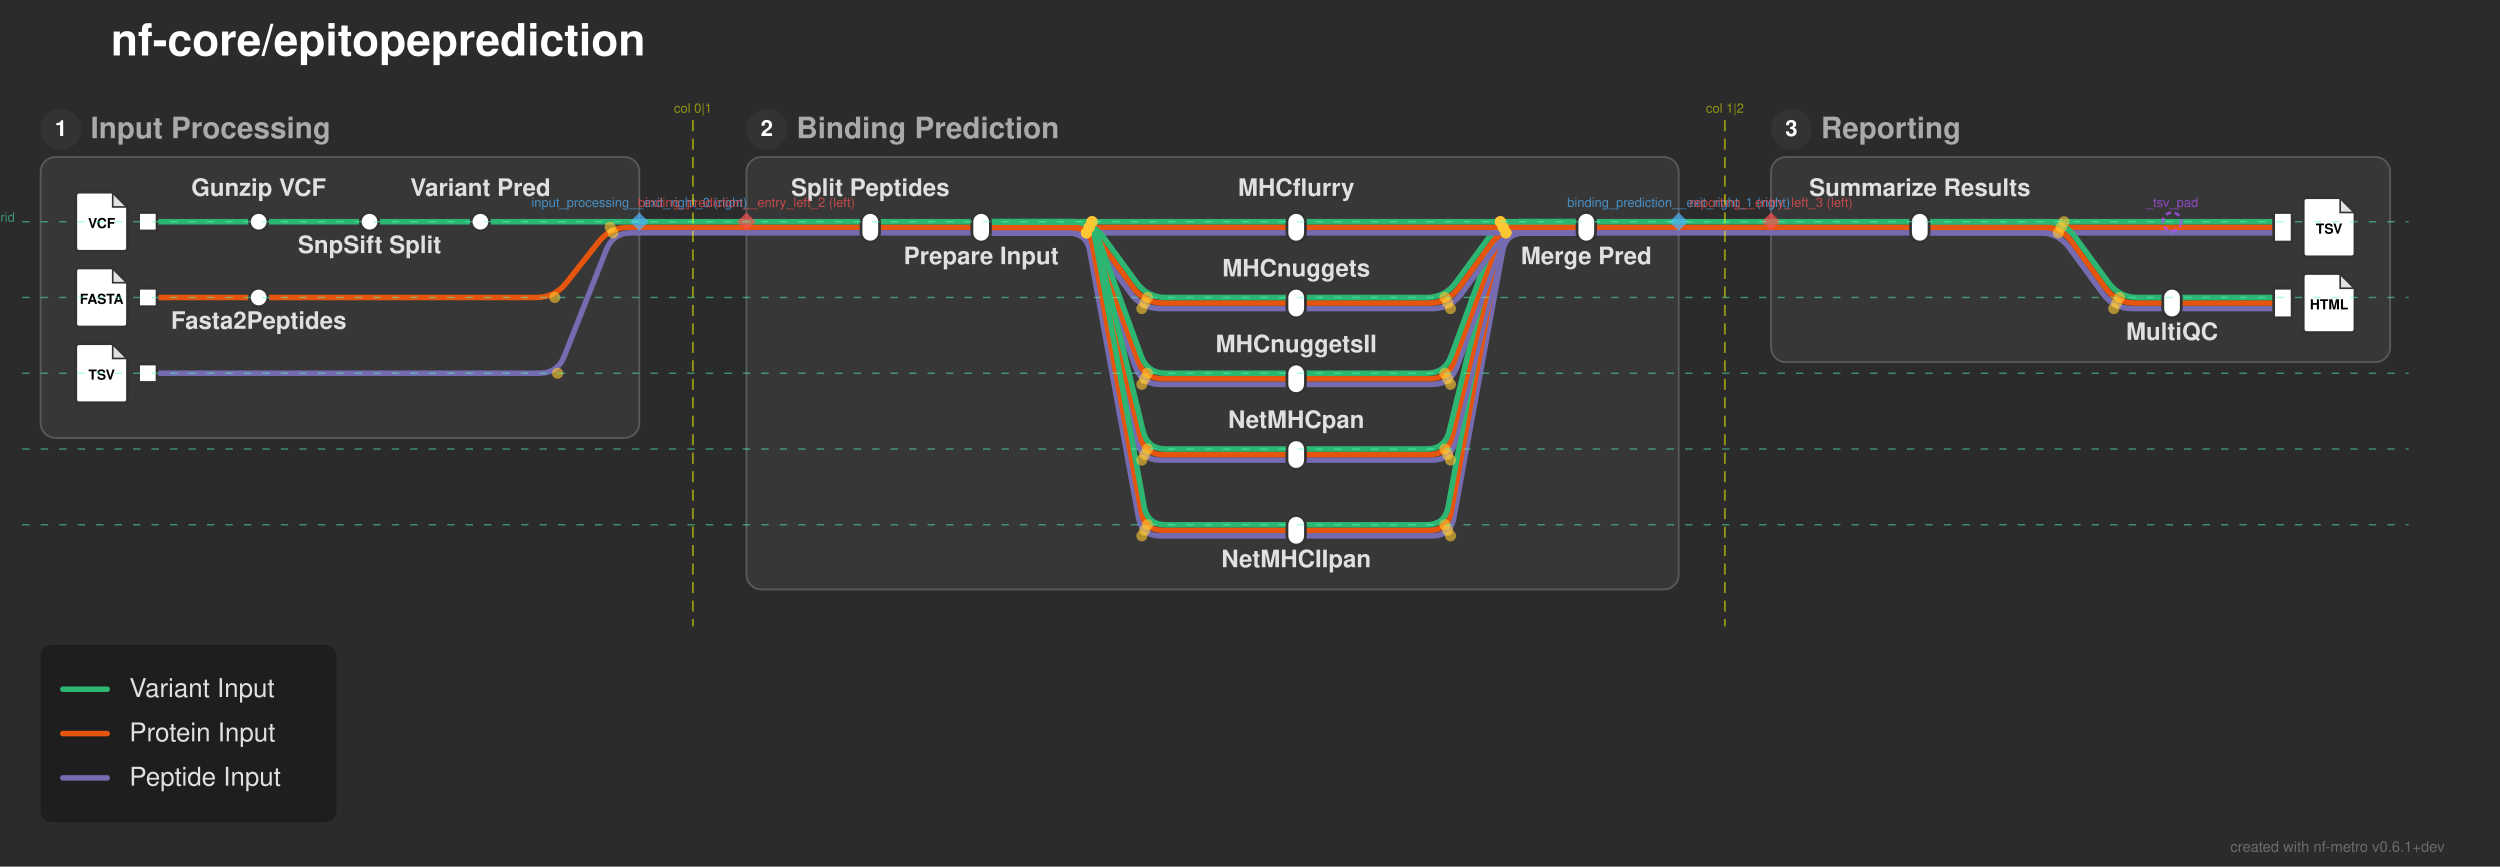
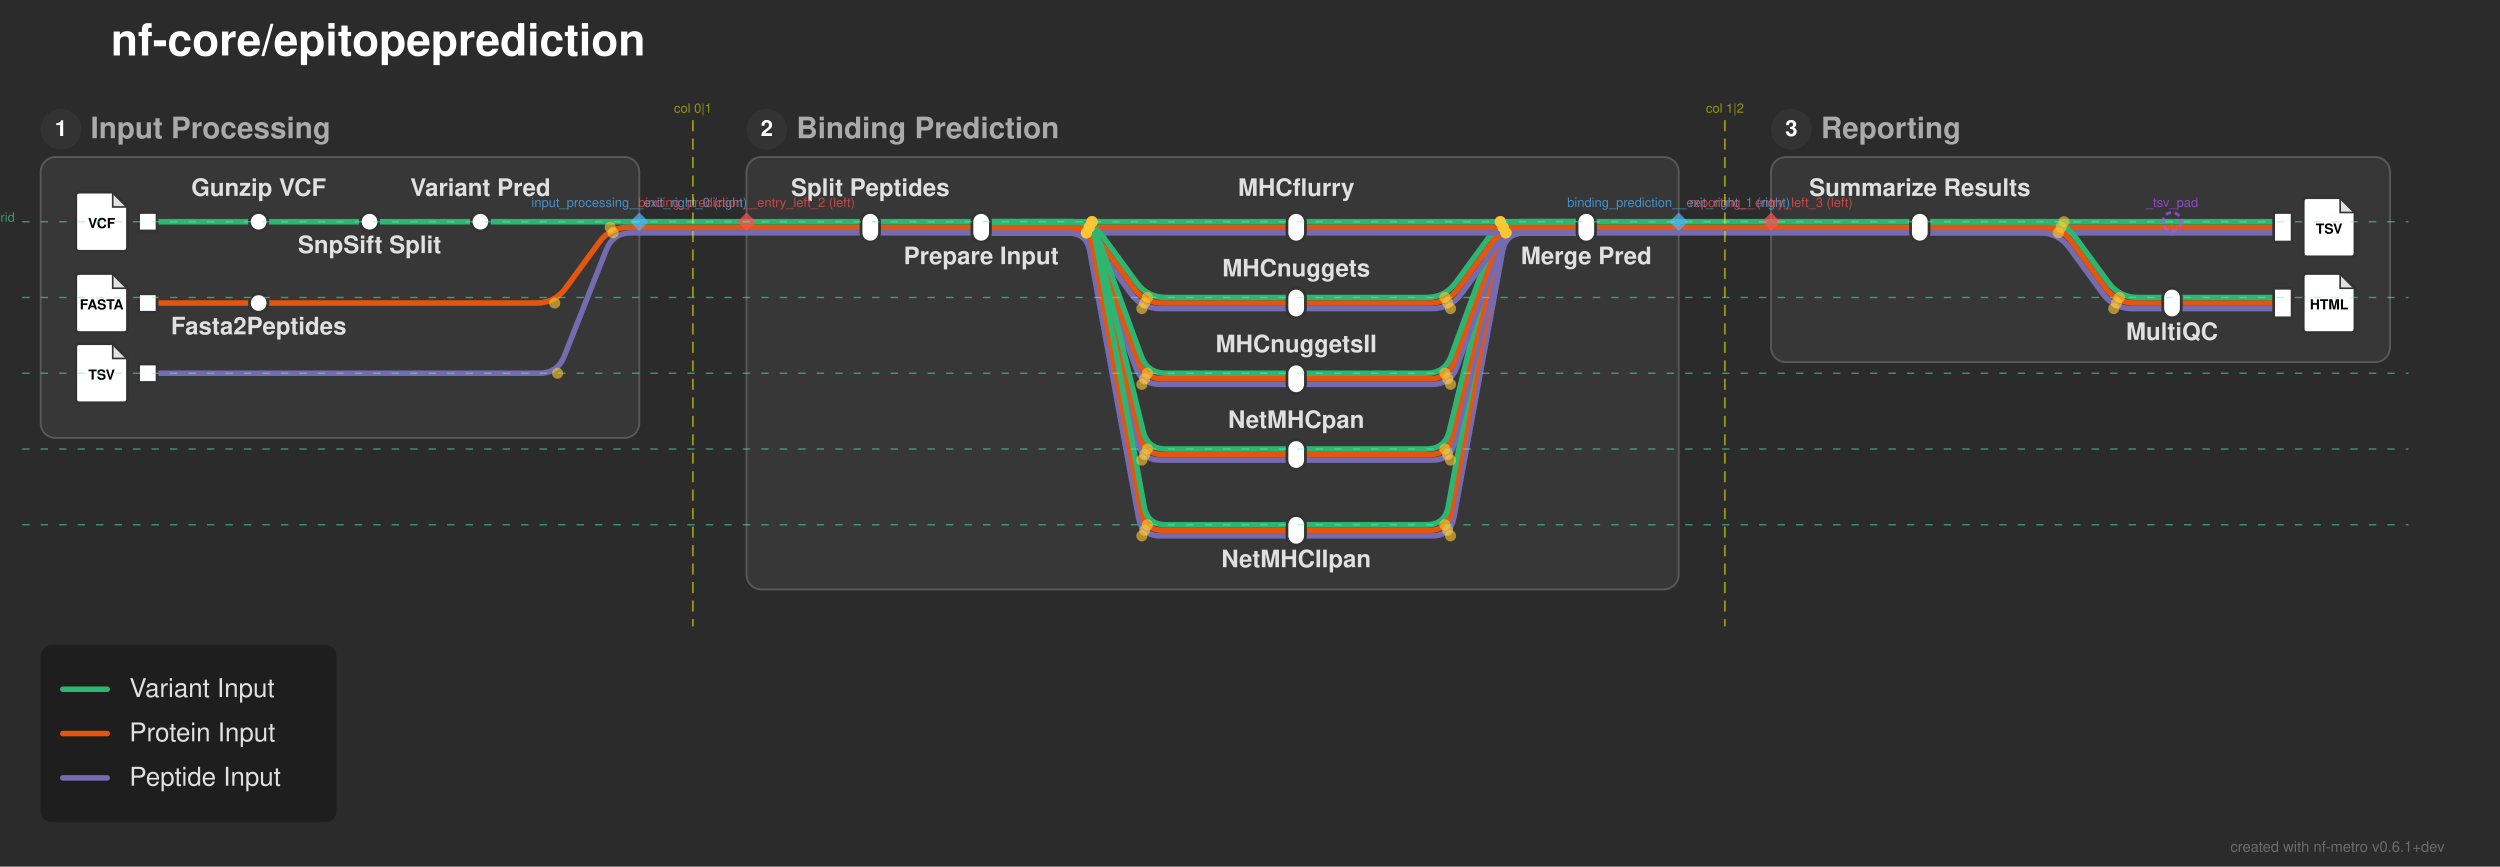
<svg xmlns="http://www.w3.org/2000/svg" width="1353" height="469" viewBox="0 0 1353 469">
  <defs>
</defs>
  <rect x="0" y="0" width="1353" height="469" fill="#2b2b2b" />
  <text x="60.0" y="30.0" font-size="24.0" fill="#ffffff" font-family="'Helvetica Neue', Helvetica, Arial, sans-serif" font-weight="bold" class="nf-metro-title">nf-core/epitopeprediction</text>
  <rect x="22.0" y="85.0" width="324.0" height="152.0" rx="8" ry="8" fill="#373737" stroke="#595959" stroke-width="1.0" />
  <circle cx="33.0" cy="70.0" r="11" fill="#333333" class="nf-metro-section-num-circle" />
  <text x="33.0" y="70.0" font-size="12" fill="#ffffff" font-family="'Helvetica Neue', Helvetica, Arial, sans-serif" font-weight="bold" text-anchor="middle" dy="0.3em">1</text>
  <text x="49.0" y="70.0" font-size="16.0" fill="#aaaaaa" font-family="'Helvetica Neue', Helvetica, Arial, sans-serif" font-weight="bold" dy="0.3em" class="nf-metro-section-label">Input Processing</text>
  <rect x="404.0" y="85.0" width="504.5" height="234.0" rx="8" ry="8" fill="#373737" stroke="#595959" stroke-width="1.0" />
  <circle cx="415.0" cy="70.0" r="11" fill="#333333" class="nf-metro-section-num-circle" />
  <text x="415.0" y="70.0" font-size="12" fill="#ffffff" font-family="'Helvetica Neue', Helvetica, Arial, sans-serif" font-weight="bold" text-anchor="middle" dy="0.3em">2</text>
  <text x="431.0" y="70.0" font-size="16.0" fill="#aaaaaa" font-family="'Helvetica Neue', Helvetica, Arial, sans-serif" font-weight="bold" dy="0.3em" class="nf-metro-section-label">Binding Prediction</text>
  <rect x="958.5" y="85.0" width="335.0" height="111.0" rx="8" ry="8" fill="#373737" stroke="#595959" stroke-width="1.0" />
  <circle cx="969.5" cy="70.0" r="11" fill="#333333" class="nf-metro-section-num-circle" />
  <text x="969.5" y="70.0" font-size="12" fill="#ffffff" font-family="'Helvetica Neue', Helvetica, Arial, sans-serif" font-weight="bold" text-anchor="middle" dy="0.3em">3</text>
  <text x="985.5" y="70.0" font-size="16.0" fill="#aaaaaa" font-family="'Helvetica Neue', Helvetica, Arial, sans-serif" font-weight="bold" dy="0.3em" class="nf-metro-section-label">Reporting</text>
  <path d="M701.5,290.0 L775.022,290.0 Q785.022,290.0,786.822,280.163 L813.223,135.837 Q815.022,126.0,825.022,126.0 L858.5,126.0" stroke="#756bb1" stroke-width="3.0" fill="none" stroke-linecap="round" stroke-linejoin="round" />
  <path d="M701.5,287.0 L773.5,287.0 Q783.5,287.0,785.299,277.163 L811.701,132.837 Q813.5,123.0,823.5,123.0 L858.5,123.0" stroke="#e6550d" stroke-width="3.0" fill="none" stroke-linecap="round" stroke-linejoin="round" />
  <path d="M701.5,284.0 L771.978,284.0 Q781.978,284.0,783.777,274.163 L810.178,129.837 Q811.978,120.0,821.978,120.0 L858.5,120.0" stroke="#2db572" stroke-width="3.0" fill="none" stroke-linecap="round" stroke-linejoin="round" />
  <path d="M701.5,249.0 L775.022,249.0 Q785.022,249.0,787.392,239.285 L812.653,135.715 Q815.022,126.0,825.022,126.0 L858.5,126.0" stroke="#756bb1" stroke-width="3.0" fill="none" stroke-linecap="round" stroke-linejoin="round" />
  <path d="M701.5,246.0 L773.5,246.0 Q783.5,246.0,785.87,236.285 L811.13,132.715 Q813.5,123.0,823.5,123.0 L858.5,123.0" stroke="#e6550d" stroke-width="3.0" fill="none" stroke-linecap="round" stroke-linejoin="round" />
  <path d="M701.5,243.0 L771.978,243.0 Q781.978,243.0,784.347,233.285 L809.608,129.715 Q811.978,120.0,821.978,120.0 L858.5,120.0" stroke="#2db572" stroke-width="3.0" fill="none" stroke-linecap="round" stroke-linejoin="round" />
  <path d="M701.5,208.0 L775.022,208.0 Q785.022,208.0,788.458,198.609 L811.586,135.391 Q815.022,126.0,825.022,126.0 L858.5,126.0" stroke="#756bb1" stroke-width="3.0" fill="none" stroke-linecap="round" stroke-linejoin="round" />
  <path d="M701.5,205.0 L773.5,205.0 Q783.5,205.0,786.936,195.609 L810.064,132.391 Q813.5,123.0,823.5,123.0 L858.5,123.0" stroke="#e6550d" stroke-width="3.0" fill="none" stroke-linecap="round" stroke-linejoin="round" />
  <path d="M701.5,202.0 L771.978,202.0 Q781.978,202.0,785.414,192.609 L808.542,129.391 Q811.978,120.0,821.978,120.0 L858.5,120.0" stroke="#2db572" stroke-width="3.0" fill="none" stroke-linecap="round" stroke-linejoin="round" />
  <path d="M80.0,202.0 L291.761,202.0 Q301.761,202.0,305.433,192.698 L328.089,135.302 Q331.761,126.0,341.761,126.0 L346.0,126.0" stroke="#756bb1" stroke-width="3.0" fill="none" stroke-linecap="round" stroke-linejoin="round" />
  <path d="M701.5,167.0 L775.022,167.0 Q785.022,167.0,790.927,158.93 L809.117,134.07 Q815.022,126.0,825.022,126.0 L858.5,126.0" stroke="#756bb1" stroke-width="3.0" fill="none" stroke-linecap="round" stroke-linejoin="round" />
  <path d="M1175.5,167.0 L1235.5,167.0" stroke="#756bb1" stroke-width="3.0" stroke-linecap="round" />
+   <path d="M80.0,164.0 L140.0,164.0" stroke="#e6550d" stroke-width="3.0" stroke-linecap="round" />
  <path d="M701.5,164.0 L773.5,164.0 Q783.5,164.0,789.405,155.93 L807.595,131.07 Q813.5,123.0,823.5,123.0 L858.5,123.0" stroke="#e6550d" stroke-width="3.0" fill="none" stroke-linecap="round" stroke-linejoin="round" />
  <path d="M1175.5,164.0 L1235.5,164.0" stroke="#e6550d" stroke-width="3.0" stroke-linecap="round" />
-   <path d="M80.0,161.0 L140.0,161.0" stroke="#e6550d" stroke-width="3.0" stroke-linecap="round" />
+   <path d="M140.0,164.0 L290.239,164.0 Q300.239,164.0,306.144,155.93 L324.334,131.07 Q330.239,123.0,340.239,123.0 L346.0,123.0" stroke="#e6550d" stroke-width="3.0" fill="none" stroke-linecap="round" stroke-linejoin="round" />
  <path d="M701.5,161.0 L771.978,161.0 Q781.978,161.0,787.883,152.93 L806.073,128.07 Q811.978,120.0,821.978,120.0 L858.5,120.0" stroke="#2db572" stroke-width="3.0" fill="none" stroke-linecap="round" stroke-linejoin="round" />
  <path d="M1175.5,161.0 L1235.5,161.0" stroke="#2db572" stroke-width="3.0" stroke-linecap="round" />
-   <path d="M140.0,161.0 L290.239,161.0 Q300.239,161.0,306.435,153.151 L324.042,130.849 Q330.239,123.0,340.239,123.0 L346.0,123.0" stroke="#e6550d" stroke-width="3.0" fill="none" stroke-linecap="round" stroke-linejoin="round" />
  <path d="M471.0,126.0 L531.0,126.0" stroke="#756bb1" stroke-width="3.0" stroke-linecap="round" />
  <path d="M531.0,126.0 L701.5,126.0" stroke="#756bb1" stroke-width="3.0" stroke-linecap="round" />
  <path d="M531.0,126.0 L577.978,126.0 Q587.978,126.0,593.883,134.07 L612.073,158.93 Q617.978,167.0,627.978,167.0 L701.5,167.0" stroke="#756bb1" stroke-width="3.0" fill="none" stroke-linecap="round" stroke-linejoin="round" />
  <path d="M531.0,126.0 L577.978,126.0 Q587.978,126.0,591.414,135.391 L614.542,198.609 Q617.978,208.0,627.978,208.0 L701.5,208.0" stroke="#756bb1" stroke-width="3.0" fill="none" stroke-linecap="round" stroke-linejoin="round" />
  <path d="M531.0,126.0 L577.978,126.0 Q587.978,126.0,590.347,135.715 L615.608,239.285 Q617.978,249.0,627.978,249.0 L701.5,249.0" stroke="#756bb1" stroke-width="3.0" fill="none" stroke-linecap="round" stroke-linejoin="round" />
  <path d="M531.0,126.0 L577.978,126.0 Q587.978,126.0,589.777,135.837 L616.178,280.163 Q617.978,290.0,627.978,290.0 L701.5,290.0" stroke="#756bb1" stroke-width="3.0" fill="none" stroke-linecap="round" stroke-linejoin="round" />
  <path d="M701.5,126.0 L858.5,126.0" stroke="#756bb1" stroke-width="3.0" stroke-linecap="round" />
  <path d="M1039.0,126.0 L1175.5,126.0" stroke="#756bb1" stroke-width="3.0" stroke-linecap="round" />
  <path d="M1039.0,126.0 L1103.978,126.0 Q1113.978,126.0,1119.883,134.07 L1138.073,158.93 Q1143.978,167.0,1153.978,167.0 L1175.5,167.0" stroke="#756bb1" stroke-width="3.0" fill="none" stroke-linecap="round" stroke-linejoin="round" />
  <path d="M1175.5,126.0 L1235.5,126.0" stroke="#756bb1" stroke-width="3.0" stroke-linecap="round" />
  <path d="M404.0,126.0 L471.0,126.0" stroke="#756bb1" stroke-width="3.0" stroke-linecap="round" />
  <path d="M858.5,126.0 L908.5,126.0" stroke="#756bb1" stroke-width="3.0" stroke-linecap="round" />
  <path d="M958.5,126.0 L1039.0,126.0" stroke="#756bb1" stroke-width="3.0" stroke-linecap="round" />
  <path d="M346.0,126.0 L404.0,126.0" stroke="#756bb1" stroke-width="3.0" stroke-linecap="round" />
  <path d="M908.5,126.0 L958.5,126.0" stroke="#756bb1" stroke-width="3.0" stroke-linecap="round" />
  <path d="M471.0,123.0 L531.0,123.0" stroke="#e6550d" stroke-width="3.0" stroke-linecap="round" />
  <path d="M531.0,123.0 L701.5,123.0" stroke="#e6550d" stroke-width="3.0" stroke-linecap="round" />
  <path d="M531.0,123.0 L579.5,123.0 Q589.5,123.0,595.405,131.07 L613.595,155.93 Q619.5,164.0,629.5,164.0 L701.5,164.0" stroke="#e6550d" stroke-width="3.0" fill="none" stroke-linecap="round" stroke-linejoin="round" />
  <path d="M531.0,123.0 L579.5,123.0 Q589.5,123.0,592.936,132.391 L616.064,195.609 Q619.5,205.0,629.5,205.0 L701.5,205.0" stroke="#e6550d" stroke-width="3.0" fill="none" stroke-linecap="round" stroke-linejoin="round" />
  <path d="M531.0,123.0 L579.5,123.0 Q589.5,123.0,591.87,132.715 L617.13,236.285 Q619.5,246.0,629.5,246.0 L701.5,246.0" stroke="#e6550d" stroke-width="3.0" fill="none" stroke-linecap="round" stroke-linejoin="round" />
  <path d="M531.0,123.0 L579.5,123.0 Q589.5,123.0,591.299,132.837 L617.701,277.163 Q619.5,287.0,629.5,287.0 L701.5,287.0" stroke="#e6550d" stroke-width="3.0" fill="none" stroke-linecap="round" stroke-linejoin="round" />
  <path d="M701.5,123.0 L858.5,123.0" stroke="#e6550d" stroke-width="3.0" stroke-linecap="round" />
  <path d="M1039.0,123.0 L1175.5,123.0" stroke="#e6550d" stroke-width="3.0" stroke-linecap="round" />
  <path d="M1039.0,123.0 L1105.5,123.0 Q1115.5,123.0,1121.405,131.07 L1139.595,155.93 Q1145.5,164.0,1155.5,164.0 L1175.5,164.0" stroke="#e6550d" stroke-width="3.0" fill="none" stroke-linecap="round" stroke-linejoin="round" />
  <path d="M1175.5,123.0 L1235.5,123.0" stroke="#e6550d" stroke-width="3.0" stroke-linecap="round" />
  <path d="M404.0,123.0 L471.0,123.0" stroke="#e6550d" stroke-width="3.0" stroke-linecap="round" />
  <path d="M858.5,123.0 L908.5,123.0" stroke="#e6550d" stroke-width="3.0" stroke-linecap="round" />
  <path d="M958.5,123.0 L1039.0,123.0" stroke="#e6550d" stroke-width="3.0" stroke-linecap="round" />
  <path d="M346.0,123.0 L404.0,123.0" stroke="#e6550d" stroke-width="3.0" stroke-linecap="round" />
  <path d="M908.5,123.0 L958.5,123.0" stroke="#e6550d" stroke-width="3.0" stroke-linecap="round" />
  <path d="M80.0,120.0 L140.0,120.0" stroke="#2db572" stroke-width="3.0" stroke-linecap="round" />
  <path d="M140.0,120.0 L200.0,120.0" stroke="#2db572" stroke-width="3.0" stroke-linecap="round" />
  <path d="M200.0,120.0 L260.0,120.0" stroke="#2db572" stroke-width="3.0" stroke-linecap="round" />
  <path d="M471.0,120.0 L531.0,120.0" stroke="#2db572" stroke-width="3.0" stroke-linecap="round" />
  <path d="M531.0,120.0 L701.5,120.0" stroke="#2db572" stroke-width="3.0" stroke-linecap="round" />
  <path d="M531.0,120.0 L581.022,120.0 Q591.022,120.0,596.927,128.07 L615.117,152.93 Q621.022,161.0,631.022,161.0 L701.5,161.0" stroke="#2db572" stroke-width="3.0" fill="none" stroke-linecap="round" stroke-linejoin="round" />
  <path d="M531.0,120.0 L581.022,120.0 Q591.022,120.0,594.458,129.391 L617.586,192.609 Q621.022,202.0,631.022,202.0 L701.5,202.0" stroke="#2db572" stroke-width="3.0" fill="none" stroke-linecap="round" stroke-linejoin="round" />
  <path d="M531.0,120.0 L581.022,120.0 Q591.022,120.0,593.392,129.715 L618.653,233.285 Q621.022,243.0,631.022,243.0 L701.5,243.0" stroke="#2db572" stroke-width="3.0" fill="none" stroke-linecap="round" stroke-linejoin="round" />
  <path d="M531.0,120.0 L581.022,120.0 Q591.022,120.0,592.822,129.837 L619.223,274.163 Q621.022,284.0,631.022,284.0 L701.5,284.0" stroke="#2db572" stroke-width="3.0" fill="none" stroke-linecap="round" stroke-linejoin="round" />
  <path d="M701.5,120.0 L858.5,120.0" stroke="#2db572" stroke-width="3.0" stroke-linecap="round" />
  <path d="M1039.0,120.0 L1175.5,120.0" stroke="#2db572" stroke-width="3.0" stroke-linecap="round" />
  <path d="M1039.0,120.0 L1107.022,120.0 Q1117.022,120.0,1122.927,128.07 L1141.117,152.93 Q1147.022,161.0,1157.022,161.0 L1175.5,161.0" stroke="#2db572" stroke-width="3.0" fill="none" stroke-linecap="round" stroke-linejoin="round" />
  <path d="M1175.5,120.0 L1235.5,120.0" stroke="#2db572" stroke-width="3.0" stroke-linecap="round" />
  <path d="M260.0,120.0 L346.0,120.0" stroke="#2db572" stroke-width="3.0" stroke-linecap="round" />
  <path d="M404.0,120.0 L471.0,120.0" stroke="#2db572" stroke-width="3.0" stroke-linecap="round" />
  <path d="M858.5,120.0 L908.5,120.0" stroke="#2db572" stroke-width="3.0" stroke-linecap="round" />
  <path d="M958.5,120.0 L1039.0,120.0" stroke="#2db572" stroke-width="3.0" stroke-linecap="round" />
  <path d="M346.0,120.0 L404.0,120.0" stroke="#2db572" stroke-width="3.0" stroke-linecap="round" />
  <path d="M908.5,120.0 L958.5,120.0" stroke="#2db572" stroke-width="3.0" stroke-linecap="round" />
  <rect x="75.0" y="115.0" width="10.0" height="10.0" fill="#ffffff" stroke="#333333" stroke-width="1.5" />
  <path d="M43.0,104.0 L61.0,104.0 L69.0,112.0 L69.0,134.0 Q69.0,136.0,67.0,136.0 L43.0,136.0 Q41.0,136.0,41.0,134.0 L41.0,106.0 Q41.0,104.0,43.0,104.0 Z" fill="#ffffff" stroke="#333333" stroke-width="1.5" stroke-linejoin="round" />
  <path d="M61.0,104.0 L61.0,112.0 L69.0,112.0 Z" fill="#333333" opacity="0.15" stroke="none" />
  <path d="M61.0,104.0 L61.0,112.0 L69.0,112.0" fill="none" stroke="#333333" stroke-width="0.9" />
  <text x="55.0" y="121.2" font-size="7.5" fill="#000000" font-family="'Helvetica Neue', Helvetica, Arial, sans-serif" font-weight="bold" text-anchor="middle" dy="0.3em">VCF</text>
  <rect x="135.0" y="115.0" width="10.0" height="10.0" rx="5.0" ry="5.0" fill="#ffffff" stroke="#333333" stroke-width="1.5" />
  <rect x="195.0" y="115.0" width="10.0" height="10.0" rx="5.0" ry="5.0" fill="#ffffff" stroke="#333333" stroke-width="1.5" />
  <rect x="255.0" y="115.0" width="10.0" height="10.0" rx="5.0" ry="5.0" fill="#ffffff" stroke="#333333" stroke-width="1.5" />
-   <rect x="75.0" y="156.0" width="10.0" height="10.0" fill="#ffffff" stroke="#333333" stroke-width="1.5" />
-   <path d="M43.0,145.0 L61.0,145.0 L69.0,153.0 L69.0,175.0 Q69.0,177.0,67.0,177.0 L43.0,177.0 Q41.0,177.0,41.0,175.0 L41.0,147.0 Q41.0,145.0,43.0,145.0 Z" fill="#ffffff" stroke="#333333" stroke-width="1.5" stroke-linejoin="round" />
-   <path d="M61.0,145.0 L61.0,153.0 L69.0,153.0 Z" fill="#333333" opacity="0.15" stroke="none" />
-   <path d="M61.0,145.0 L61.0,153.0 L69.0,153.0" fill="none" stroke="#333333" stroke-width="0.9" />
-   <text x="55.0" y="162.2" font-size="7.5" fill="#000000" font-family="'Helvetica Neue', Helvetica, Arial, sans-serif" font-weight="bold" text-anchor="middle" dy="0.3em">FASTA</text>
-   <rect x="135.0" y="156.0" width="10.0" height="10.0" rx="5.0" ry="5.0" fill="#ffffff" stroke="#333333" stroke-width="1.5" />
+   <rect x="75.0" y="159.0" width="10.0" height="10.0" fill="#ffffff" stroke="#333333" stroke-width="1.5" />
+   <path d="M43.0,148.0 L61.0,148.0 L69.0,156.0 L69.0,178.0 Q69.0,180.0,67.0,180.0 L43.0,180.0 Q41.0,180.0,41.0,178.0 L41.0,150.0 Q41.0,148.0,43.0,148.0 Z" fill="#ffffff" stroke="#333333" stroke-width="1.5" stroke-linejoin="round" />
+   <path d="M61.0,148.0 L61.0,156.0 L69.0,156.0 Z" fill="#333333" opacity="0.15" stroke="none" />
+   <path d="M61.0,148.0 L61.0,156.0 L69.0,156.0" fill="none" stroke="#333333" stroke-width="0.9" />
+   <text x="55.0" y="165.2" font-size="7.5" fill="#000000" font-family="'Helvetica Neue', Helvetica, Arial, sans-serif" font-weight="bold" text-anchor="middle" dy="0.3em">FASTA</text>
+   <rect x="135.0" y="159.0" width="10.0" height="10.0" rx="5.0" ry="5.0" fill="#ffffff" stroke="#333333" stroke-width="1.5" />
  <rect x="75.0" y="197.0" width="10.0" height="10.0" fill="#ffffff" stroke="#333333" stroke-width="1.5" />
  <path d="M43.0,186.0 L61.0,186.0 L69.0,194.0 L69.0,216.0 Q69.0,218.0,67.0,218.0 L43.0,218.0 Q41.0,218.0,41.0,216.0 L41.0,188.0 Q41.0,186.0,43.0,186.0 Z" fill="#ffffff" stroke="#333333" stroke-width="1.5" stroke-linejoin="round" />
  <path d="M61.0,186.0 L61.0,194.0 L69.0,194.0 Z" fill="#333333" opacity="0.15" stroke="none" />
  <path d="M61.0,186.0 L61.0,194.0 L69.0,194.0" fill="none" stroke="#333333" stroke-width="0.9" />
  <text x="55.0" y="203.2" font-size="7.5" fill="#000000" font-family="'Helvetica Neue', Helvetica, Arial, sans-serif" font-weight="bold" text-anchor="middle" dy="0.3em">TSV</text>
  <rect x="466.0" y="115.0" width="10.0" height="16.0" rx="5.0" ry="5.0" fill="#ffffff" stroke="#333333" stroke-width="1.5" />
  <rect x="526.0" y="115.0" width="10.0" height="16.0" rx="5.0" ry="5.0" fill="#ffffff" stroke="#333333" stroke-width="1.5" />
  <rect x="696.5" y="115.0" width="10.0" height="16.0" rx="5.0" ry="5.0" fill="#ffffff" stroke="#333333" stroke-width="1.5" />
  <rect x="696.5" y="156.0" width="10.0" height="16.0" rx="5.0" ry="5.0" fill="#ffffff" stroke="#333333" stroke-width="1.5" />
  <rect x="696.5" y="197.0" width="10.0" height="16.0" rx="5.0" ry="5.0" fill="#ffffff" stroke="#333333" stroke-width="1.5" />
  <rect x="696.5" y="238.0" width="10.0" height="16.0" rx="5.0" ry="5.0" fill="#ffffff" stroke="#333333" stroke-width="1.5" />
  <rect x="696.5" y="279.0" width="10.0" height="16.0" rx="5.0" ry="5.0" fill="#ffffff" stroke="#333333" stroke-width="1.5" />
  <rect x="853.5" y="115.0" width="10.0" height="16.0" rx="5.0" ry="5.0" fill="#ffffff" stroke="#333333" stroke-width="1.5" />
  <rect x="1034.0" y="115.0" width="10.0" height="16.0" rx="5.0" ry="5.0" fill="#ffffff" stroke="#333333" stroke-width="1.5" />
  <rect x="1170.5" y="156.0" width="10.0" height="16.0" rx="5.0" ry="5.0" fill="#ffffff" stroke="#333333" stroke-width="1.5" />
  <rect x="1230.5" y="115.0" width="10.0" height="16.0" fill="#ffffff" stroke="#333333" stroke-width="1.5" />
  <path d="M1248.5,107.0 L1266.5,107.0 L1274.5,115.0 L1274.5,137.0 Q1274.5,139.0,1272.5,139.0 L1248.5,139.0 Q1246.5,139.0,1246.5,137.0 L1246.5,109.0 Q1246.5,107.0,1248.5,107.0 Z" fill="#ffffff" stroke="#333333" stroke-width="1.5" stroke-linejoin="round" />
  <path d="M1266.5,107.0 L1266.5,115.0 L1274.5,115.0 Z" fill="#333333" opacity="0.15" stroke="none" />
  <path d="M1266.5,107.0 L1266.5,115.0 L1274.5,115.0" fill="none" stroke="#333333" stroke-width="0.9" />
  <text x="1260.5" y="124.2" font-size="7.5" fill="#000000" font-family="'Helvetica Neue', Helvetica, Arial, sans-serif" font-weight="bold" text-anchor="middle" dy="0.3em">TSV</text>
  <rect x="1230.5" y="156.0" width="10.0" height="16.0" fill="#ffffff" stroke="#333333" stroke-width="1.5" />
  <path d="M1248.5,148.0 L1266.5,148.0 L1274.5,156.0 L1274.5,178.0 Q1274.5,180.0,1272.5,180.0 L1248.5,180.0 Q1246.5,180.0,1246.5,178.0 L1246.5,150.0 Q1246.5,148.0,1248.5,148.0 Z" fill="#ffffff" stroke="#333333" stroke-width="1.5" stroke-linejoin="round" />
  <path d="M1266.5,148.0 L1266.5,156.0 L1274.5,156.0 Z" fill="#333333" opacity="0.15" stroke="none" />
  <path d="M1266.5,148.0 L1266.5,156.0 L1274.5,156.0" fill="none" stroke="#333333" stroke-width="0.9" />
  <text x="1260.5" y="165.2" font-size="7.5" fill="#000000" font-family="'Helvetica Neue', Helvetica, Arial, sans-serif" font-weight="bold" text-anchor="middle" dy="0.3em">HTML</text>
  <text x="471.0" y="106.0" font-size="13.0" fill="#e0e0e0" font-family="'Helvetica Neue', Helvetica, Arial, sans-serif" font-weight="bold" text-anchor="middle" dominant-baseline="auto">Split Peptides</text>
  <text x="1039.0" y="106.0" font-size="13.0" fill="#e0e0e0" font-family="'Helvetica Neue', Helvetica, Arial, sans-serif" font-weight="bold" text-anchor="middle" dominant-baseline="auto">Summarize Results</text>
  <text x="140.0" y="106.0" font-size="13.0" fill="#e0e0e0" font-family="'Helvetica Neue', Helvetica, Arial, sans-serif" font-weight="bold" text-anchor="middle" dominant-baseline="auto">Gunzip VCF</text>
  <text x="531.0" y="137.0" font-size="13.0" fill="#e0e0e0" font-family="'Helvetica Neue', Helvetica, Arial, sans-serif" font-weight="bold" text-anchor="middle" dominant-baseline="hanging">Prepare Input</text>
-   <text x="140.0" y="172.0" font-size="13.0" fill="#e0e0e0" font-family="'Helvetica Neue', Helvetica, Arial, sans-serif" font-weight="bold" text-anchor="middle" dominant-baseline="hanging">Fasta2Peptides</text>
+   <text x="140.0" y="175.0" font-size="13.0" fill="#e0e0e0" font-family="'Helvetica Neue', Helvetica, Arial, sans-serif" font-weight="bold" text-anchor="middle" dominant-baseline="hanging">Fasta2Peptides</text>
  <text x="1175.5" y="178.0" font-size="13.0" fill="#e0e0e0" font-family="'Helvetica Neue', Helvetica, Arial, sans-serif" font-weight="bold" text-anchor="middle" dominant-baseline="hanging">MultiQC</text>
  <text x="200.0" y="131.0" font-size="13.0" fill="#e0e0e0" font-family="'Helvetica Neue', Helvetica, Arial, sans-serif" font-weight="bold" text-anchor="middle" dominant-baseline="hanging">SnpSift Split</text>
  <text x="701.5" y="106.0" font-size="13.0" fill="#e0e0e0" font-family="'Helvetica Neue', Helvetica, Arial, sans-serif" font-weight="bold" text-anchor="middle" dominant-baseline="auto">MHCflurry</text>
  <text x="701.5" y="149.6" font-size="13.0" fill="#e0e0e0" font-family="'Helvetica Neue', Helvetica, Arial, sans-serif" font-weight="bold" text-anchor="middle" dominant-baseline="auto">MHCnuggets</text>
  <text x="701.5" y="190.6" font-size="13.0" fill="#e0e0e0" font-family="'Helvetica Neue', Helvetica, Arial, sans-serif" font-weight="bold" text-anchor="middle" dominant-baseline="auto">MHCnuggetsII</text>
  <text x="701.5" y="231.6" font-size="13.0" fill="#e0e0e0" font-family="'Helvetica Neue', Helvetica, Arial, sans-serif" font-weight="bold" text-anchor="middle" dominant-baseline="auto">NetMHCpan</text>
  <text x="701.5" y="301.0" font-size="13.0" fill="#e0e0e0" font-family="'Helvetica Neue', Helvetica, Arial, sans-serif" font-weight="bold" text-anchor="middle" dominant-baseline="hanging">NetMHCIIpan</text>
  <text x="260.0" y="106.0" font-size="13.0" fill="#e0e0e0" font-family="'Helvetica Neue', Helvetica, Arial, sans-serif" font-weight="bold" text-anchor="middle" dominant-baseline="auto">Variant Pred</text>
  <text x="858.5" y="137.0" font-size="13.0" fill="#e0e0e0" font-family="'Helvetica Neue', Helvetica, Arial, sans-serif" font-weight="bold" text-anchor="middle" dominant-baseline="hanging">Merge Pred</text>
  <circle cx="591.022" cy="120.0" r="3.0" fill="rgba(255, 200, 50, 0.6)" />
  <circle cx="621.022" cy="161.0" r="3.0" fill="rgba(255, 200, 50, 0.6)" />
  <circle cx="589.5" cy="123.0" r="3.0" fill="rgba(255, 200, 50, 0.6)" />
  <circle cx="619.5" cy="164.0" r="3.0" fill="rgba(255, 200, 50, 0.6)" />
  <circle cx="587.978" cy="126.0" r="3.0" fill="rgba(255, 200, 50, 0.6)" />
  <circle cx="617.978" cy="167.0" r="3.0" fill="rgba(255, 200, 50, 0.6)" />
  <circle cx="591.022" cy="120.0" r="3.0" fill="rgba(255, 200, 50, 0.6)" />
  <circle cx="621.022" cy="202.0" r="3.0" fill="rgba(255, 200, 50, 0.6)" />
  <circle cx="589.5" cy="123.0" r="3.0" fill="rgba(255, 200, 50, 0.6)" />
  <circle cx="619.5" cy="205.0" r="3.0" fill="rgba(255, 200, 50, 0.6)" />
  <circle cx="587.978" cy="126.0" r="3.0" fill="rgba(255, 200, 50, 0.6)" />
  <circle cx="617.978" cy="208.0" r="3.0" fill="rgba(255, 200, 50, 0.6)" />
  <circle cx="591.022" cy="120.0" r="3.0" fill="rgba(255, 200, 50, 0.6)" />
  <circle cx="621.022" cy="243.0" r="3.0" fill="rgba(255, 200, 50, 0.6)" />
  <circle cx="589.5" cy="123.0" r="3.0" fill="rgba(255, 200, 50, 0.6)" />
  <circle cx="619.5" cy="246.0" r="3.0" fill="rgba(255, 200, 50, 0.6)" />
  <circle cx="587.978" cy="126.0" r="3.0" fill="rgba(255, 200, 50, 0.6)" />
  <circle cx="617.978" cy="249.0" r="3.0" fill="rgba(255, 200, 50, 0.6)" />
  <circle cx="591.022" cy="120.0" r="3.0" fill="rgba(255, 200, 50, 0.6)" />
  <circle cx="621.022" cy="284.0" r="3.0" fill="rgba(255, 200, 50, 0.6)" />
  <circle cx="589.5" cy="123.0" r="3.0" fill="rgba(255, 200, 50, 0.6)" />
  <circle cx="619.5" cy="287.0" r="3.0" fill="rgba(255, 200, 50, 0.6)" />
  <circle cx="587.978" cy="126.0" r="3.0" fill="rgba(255, 200, 50, 0.6)" />
  <circle cx="617.978" cy="290.0" r="3.0" fill="rgba(255, 200, 50, 0.6)" />
  <circle cx="781.978" cy="161.0" r="3.0" fill="rgba(255, 200, 50, 0.6)" />
  <circle cx="811.978" cy="120.0" r="3.0" fill="rgba(255, 200, 50, 0.6)" />
  <circle cx="783.5" cy="164.0" r="3.0" fill="rgba(255, 200, 50, 0.6)" />
  <circle cx="813.5" cy="123.0" r="3.0" fill="rgba(255, 200, 50, 0.6)" />
  <circle cx="785.022" cy="167.0" r="3.0" fill="rgba(255, 200, 50, 0.6)" />
  <circle cx="815.022" cy="126.0" r="3.0" fill="rgba(255, 200, 50, 0.6)" />
  <circle cx="781.978" cy="202.0" r="3.0" fill="rgba(255, 200, 50, 0.6)" />
  <circle cx="811.978" cy="120.0" r="3.0" fill="rgba(255, 200, 50, 0.6)" />
  <circle cx="783.5" cy="205.0" r="3.0" fill="rgba(255, 200, 50, 0.6)" />
  <circle cx="813.5" cy="123.0" r="3.0" fill="rgba(255, 200, 50, 0.6)" />
  <circle cx="785.022" cy="208.0" r="3.0" fill="rgba(255, 200, 50, 0.6)" />
  <circle cx="815.022" cy="126.0" r="3.0" fill="rgba(255, 200, 50, 0.6)" />
  <circle cx="781.978" cy="243.0" r="3.0" fill="rgba(255, 200, 50, 0.6)" />
  <circle cx="811.978" cy="120.0" r="3.0" fill="rgba(255, 200, 50, 0.6)" />
  <circle cx="783.5" cy="246.0" r="3.0" fill="rgba(255, 200, 50, 0.6)" />
  <circle cx="813.5" cy="123.0" r="3.0" fill="rgba(255, 200, 50, 0.6)" />
  <circle cx="785.022" cy="249.0" r="3.0" fill="rgba(255, 200, 50, 0.6)" />
  <circle cx="815.022" cy="126.0" r="3.0" fill="rgba(255, 200, 50, 0.6)" />
  <circle cx="781.978" cy="284.0" r="3.0" fill="rgba(255, 200, 50, 0.6)" />
  <circle cx="811.978" cy="120.0" r="3.0" fill="rgba(255, 200, 50, 0.6)" />
  <circle cx="783.5" cy="287.0" r="3.0" fill="rgba(255, 200, 50, 0.6)" />
  <circle cx="813.5" cy="123.0" r="3.0" fill="rgba(255, 200, 50, 0.6)" />
  <circle cx="785.022" cy="290.0" r="3.0" fill="rgba(255, 200, 50, 0.6)" />
  <circle cx="815.022" cy="126.0" r="3.0" fill="rgba(255, 200, 50, 0.6)" />
  <circle cx="1117.022" cy="120.0" r="3.0" fill="rgba(255, 200, 50, 0.6)" />
  <circle cx="1147.022" cy="161.0" r="3.0" fill="rgba(255, 200, 50, 0.6)" />
  <circle cx="1115.5" cy="123.0" r="3.0" fill="rgba(255, 200, 50, 0.6)" />
  <circle cx="1145.5" cy="164.0" r="3.0" fill="rgba(255, 200, 50, 0.6)" />
  <circle cx="1113.978" cy="126.0" r="3.0" fill="rgba(255, 200, 50, 0.6)" />
  <circle cx="1143.978" cy="167.0" r="3.0" fill="rgba(255, 200, 50, 0.6)" />
-   <circle cx="300.239" cy="161.0" r="3.0" fill="rgba(255, 200, 50, 0.6)" />
+   <circle cx="300.239" cy="164.0" r="3.0" fill="rgba(255, 200, 50, 0.6)" />
  <circle cx="330.239" cy="123.0" r="3.0" fill="rgba(255, 200, 50, 0.6)" />
  <circle cx="301.761" cy="202.0" r="3.0" fill="rgba(255, 200, 50, 0.6)" />
  <circle cx="331.761" cy="126.0" r="3.0" fill="rgba(255, 200, 50, 0.6)" />
  <path d="M346.0,115.0 L351.0,120.0 L346.0,125.0 L341.0,120.0 Z" fill="rgba(80, 180, 255, 0.7)" stroke="none" />
  <text x="346.0" y="112.0" font-size="7" fill="rgba(80, 180, 255, 0.7)" font-family="'Helvetica Neue', Helvetica, Arial, sans-serif" text-anchor="middle" dominant-baseline="auto">input_processing__exit_right_0 (right)</text>
  <path d="M908.5,115.0 L913.5,120.0 L908.5,125.0 L903.5,120.0 Z" fill="rgba(80, 180, 255, 0.7)" stroke="none" />
  <text x="908.5" y="112.0" font-size="7" fill="rgba(80, 180, 255, 0.7)" font-family="'Helvetica Neue', Helvetica, Arial, sans-serif" text-anchor="middle" dominant-baseline="auto">binding_prediction__exit_right_1 (right)</text>
  <path d="M404.0,115.0 L409.0,120.0 L404.0,125.0 L399.0,120.0 Z" fill="rgba(255, 80, 80, 0.7)" stroke="none" />
  <text x="404.0" y="112.0" font-size="7" fill="rgba(255, 80, 80, 0.7)" font-family="'Helvetica Neue', Helvetica, Arial, sans-serif" text-anchor="middle" dominant-baseline="auto">binding_prediction__entry_left_2 (left)</text>
  <path d="M958.5,115.0 L963.5,120.0 L958.5,125.0 L953.5,120.0 Z" fill="rgba(255, 80, 80, 0.7)" stroke="none" />
  <text x="958.5" y="112.0" font-size="7" fill="rgba(255, 80, 80, 0.7)" font-family="'Helvetica Neue', Helvetica, Arial, sans-serif" text-anchor="middle" dominant-baseline="auto">reporting__entry_left_3 (left)</text>
  <path d="M375.0,65.0 L375.0,339.0" stroke="rgba(255, 255, 0, 0.5)" stroke-width="1" stroke-dasharray="6,4" />
  <text x="375.0" y="61.0" font-size="7" fill="rgba(255, 255, 0, 0.5)" font-family="'Helvetica Neue', Helvetica, Arial, sans-serif" text-anchor="middle">col 0|1</text>
  <path d="M933.5,65.0 L933.5,339.0" stroke="rgba(255, 255, 0, 0.5)" stroke-width="1" stroke-dasharray="6,4" />
  <text x="933.5" y="61.0" font-size="7" fill="rgba(255, 255, 0, 0.5)" font-family="'Helvetica Neue', Helvetica, Arial, sans-serif" text-anchor="middle">col 1|2</text>
  <path d="M12.0,120.0 L1303.5,120.0" stroke="rgba(80, 255, 180, 0.5)" stroke-width="0.75" stroke-dasharray="4,6" />
  <text x="8.0" y="120.0" font-size="7" fill="rgba(80, 255, 180, 0.5)" font-family="'Helvetica Neue', Helvetica, Arial, sans-serif" text-anchor="end">row 0 grid</text>
  <path d="M12.0,161.0 L1303.5,161.0" stroke="rgba(80, 255, 180, 0.5)" stroke-width="0.75" stroke-dasharray="4,6" />
  <path d="M12.0,202.0 L1303.5,202.0" stroke="rgba(80, 255, 180, 0.5)" stroke-width="0.75" stroke-dasharray="4,6" />
  <path d="M12.0,243.0 L1303.5,243.0" stroke="rgba(80, 255, 180, 0.5)" stroke-width="0.75" stroke-dasharray="4,6" />
  <path d="M12.0,284.0 L1303.5,284.0" stroke="rgba(80, 255, 180, 0.5)" stroke-width="0.75" stroke-dasharray="4,6" />
  <circle cx="1175.5" cy="120.0" r="5" fill="none" stroke="rgba(180, 80, 255, 0.7)" stroke-width="1.5" stroke-dasharray="3,2" />
  <text x="1175.5" y="112.0" font-size="7" fill="rgba(180, 80, 255, 0.7)" font-family="'Helvetica Neue', Helvetica, Arial, sans-serif" text-anchor="middle" dominant-baseline="auto">_tsv_pad</text>
  <rect x="22.0" y="349.0" width="160.1" height="96.0" rx="6" ry="6" fill="rgba(0, 0, 0, 0.3)" />
  <path d="M34.0,373.0 L58.0,373.0" stroke="#2db572" stroke-width="3.0" stroke-linecap="round" />
  <text x="70.0" y="373.0" font-size="14.0" fill="#e0e0e0" font-family="'Helvetica Neue', Helvetica, Arial, sans-serif" dy="0.3em">Variant Input</text>
  <path d="M34.0,397.0 L58.0,397.0" stroke="#e6550d" stroke-width="3.0" stroke-linecap="round" />
  <text x="70.0" y="397.0" font-size="14.0" fill="#e0e0e0" font-family="'Helvetica Neue', Helvetica, Arial, sans-serif" dy="0.3em">Protein Input</text>
  <path d="M34.0,421.0 L58.0,421.0" stroke="#756bb1" stroke-width="3.0" stroke-linecap="round" />
  <text x="70.0" y="421.0" font-size="14.0" fill="#e0e0e0" font-family="'Helvetica Neue', Helvetica, Arial, sans-serif" dy="0.3em">Peptide Input</text>
  <text x="1323.0" y="461.0" font-size="8" fill="rgba(150, 150, 150, 0.6)" font-family="'Helvetica Neue', Helvetica, Arial, sans-serif" text-anchor="end">created with nf-metro v0.6.1+dev</text>
</svg>
